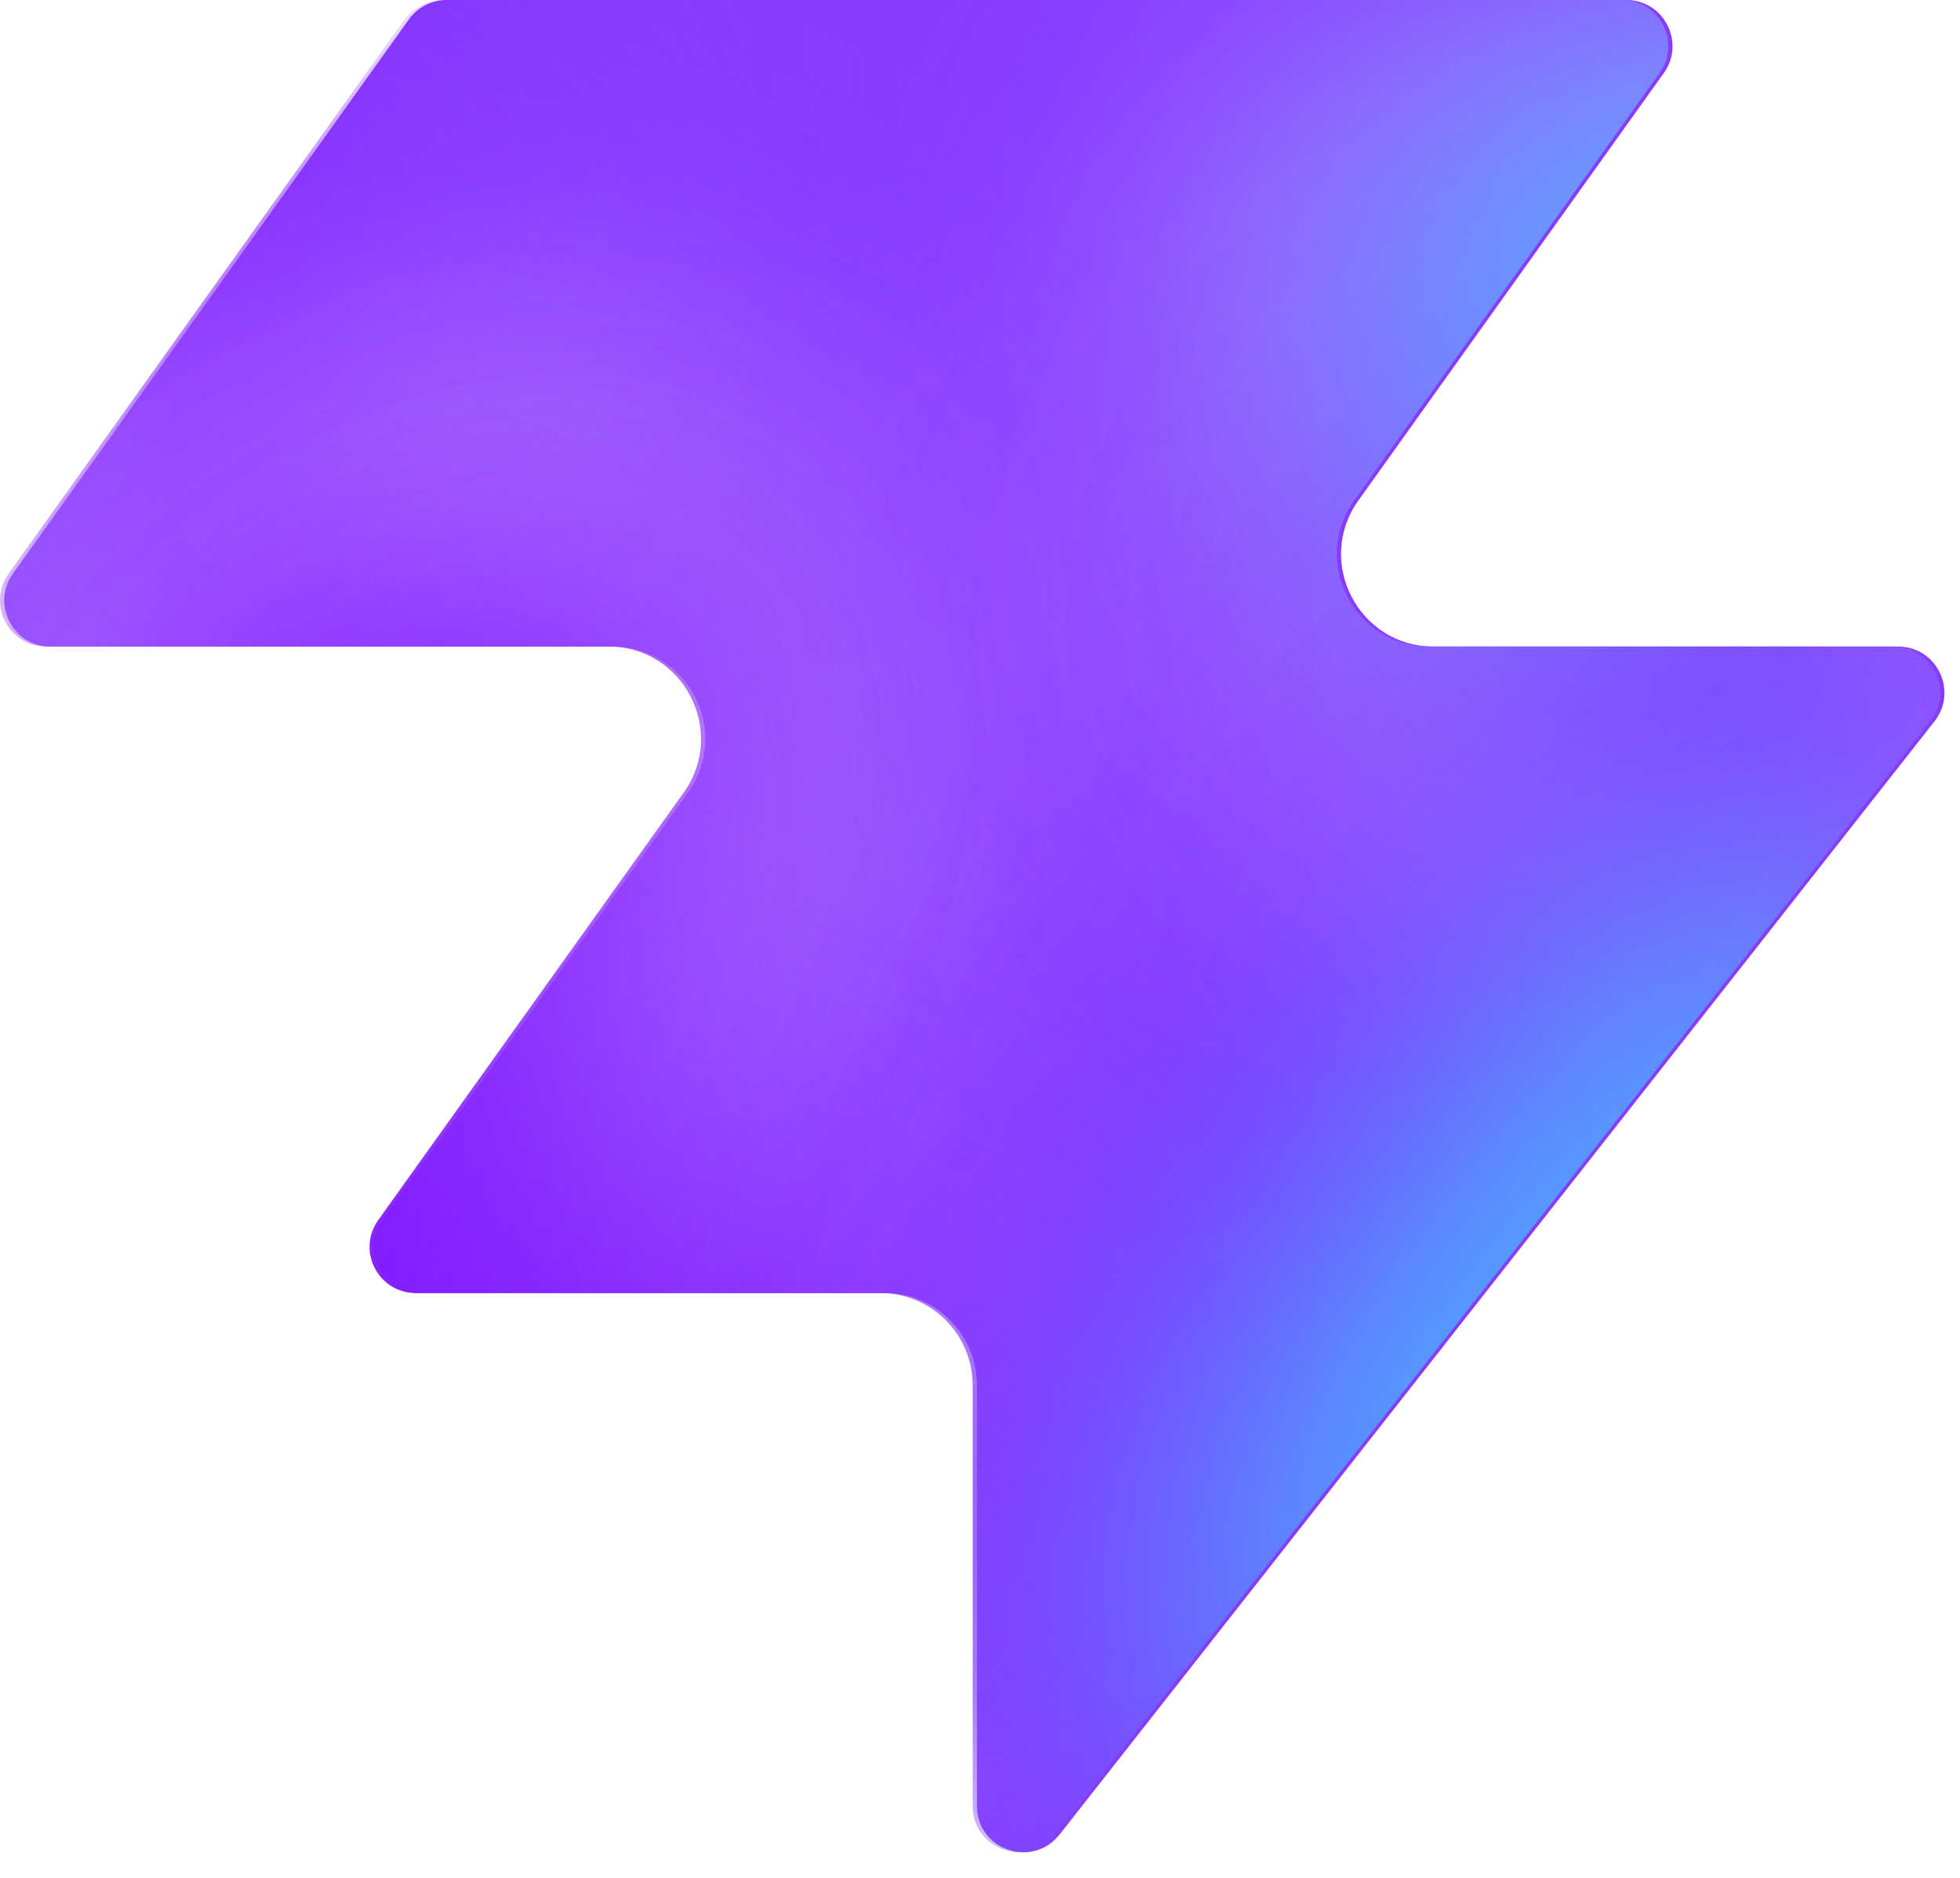
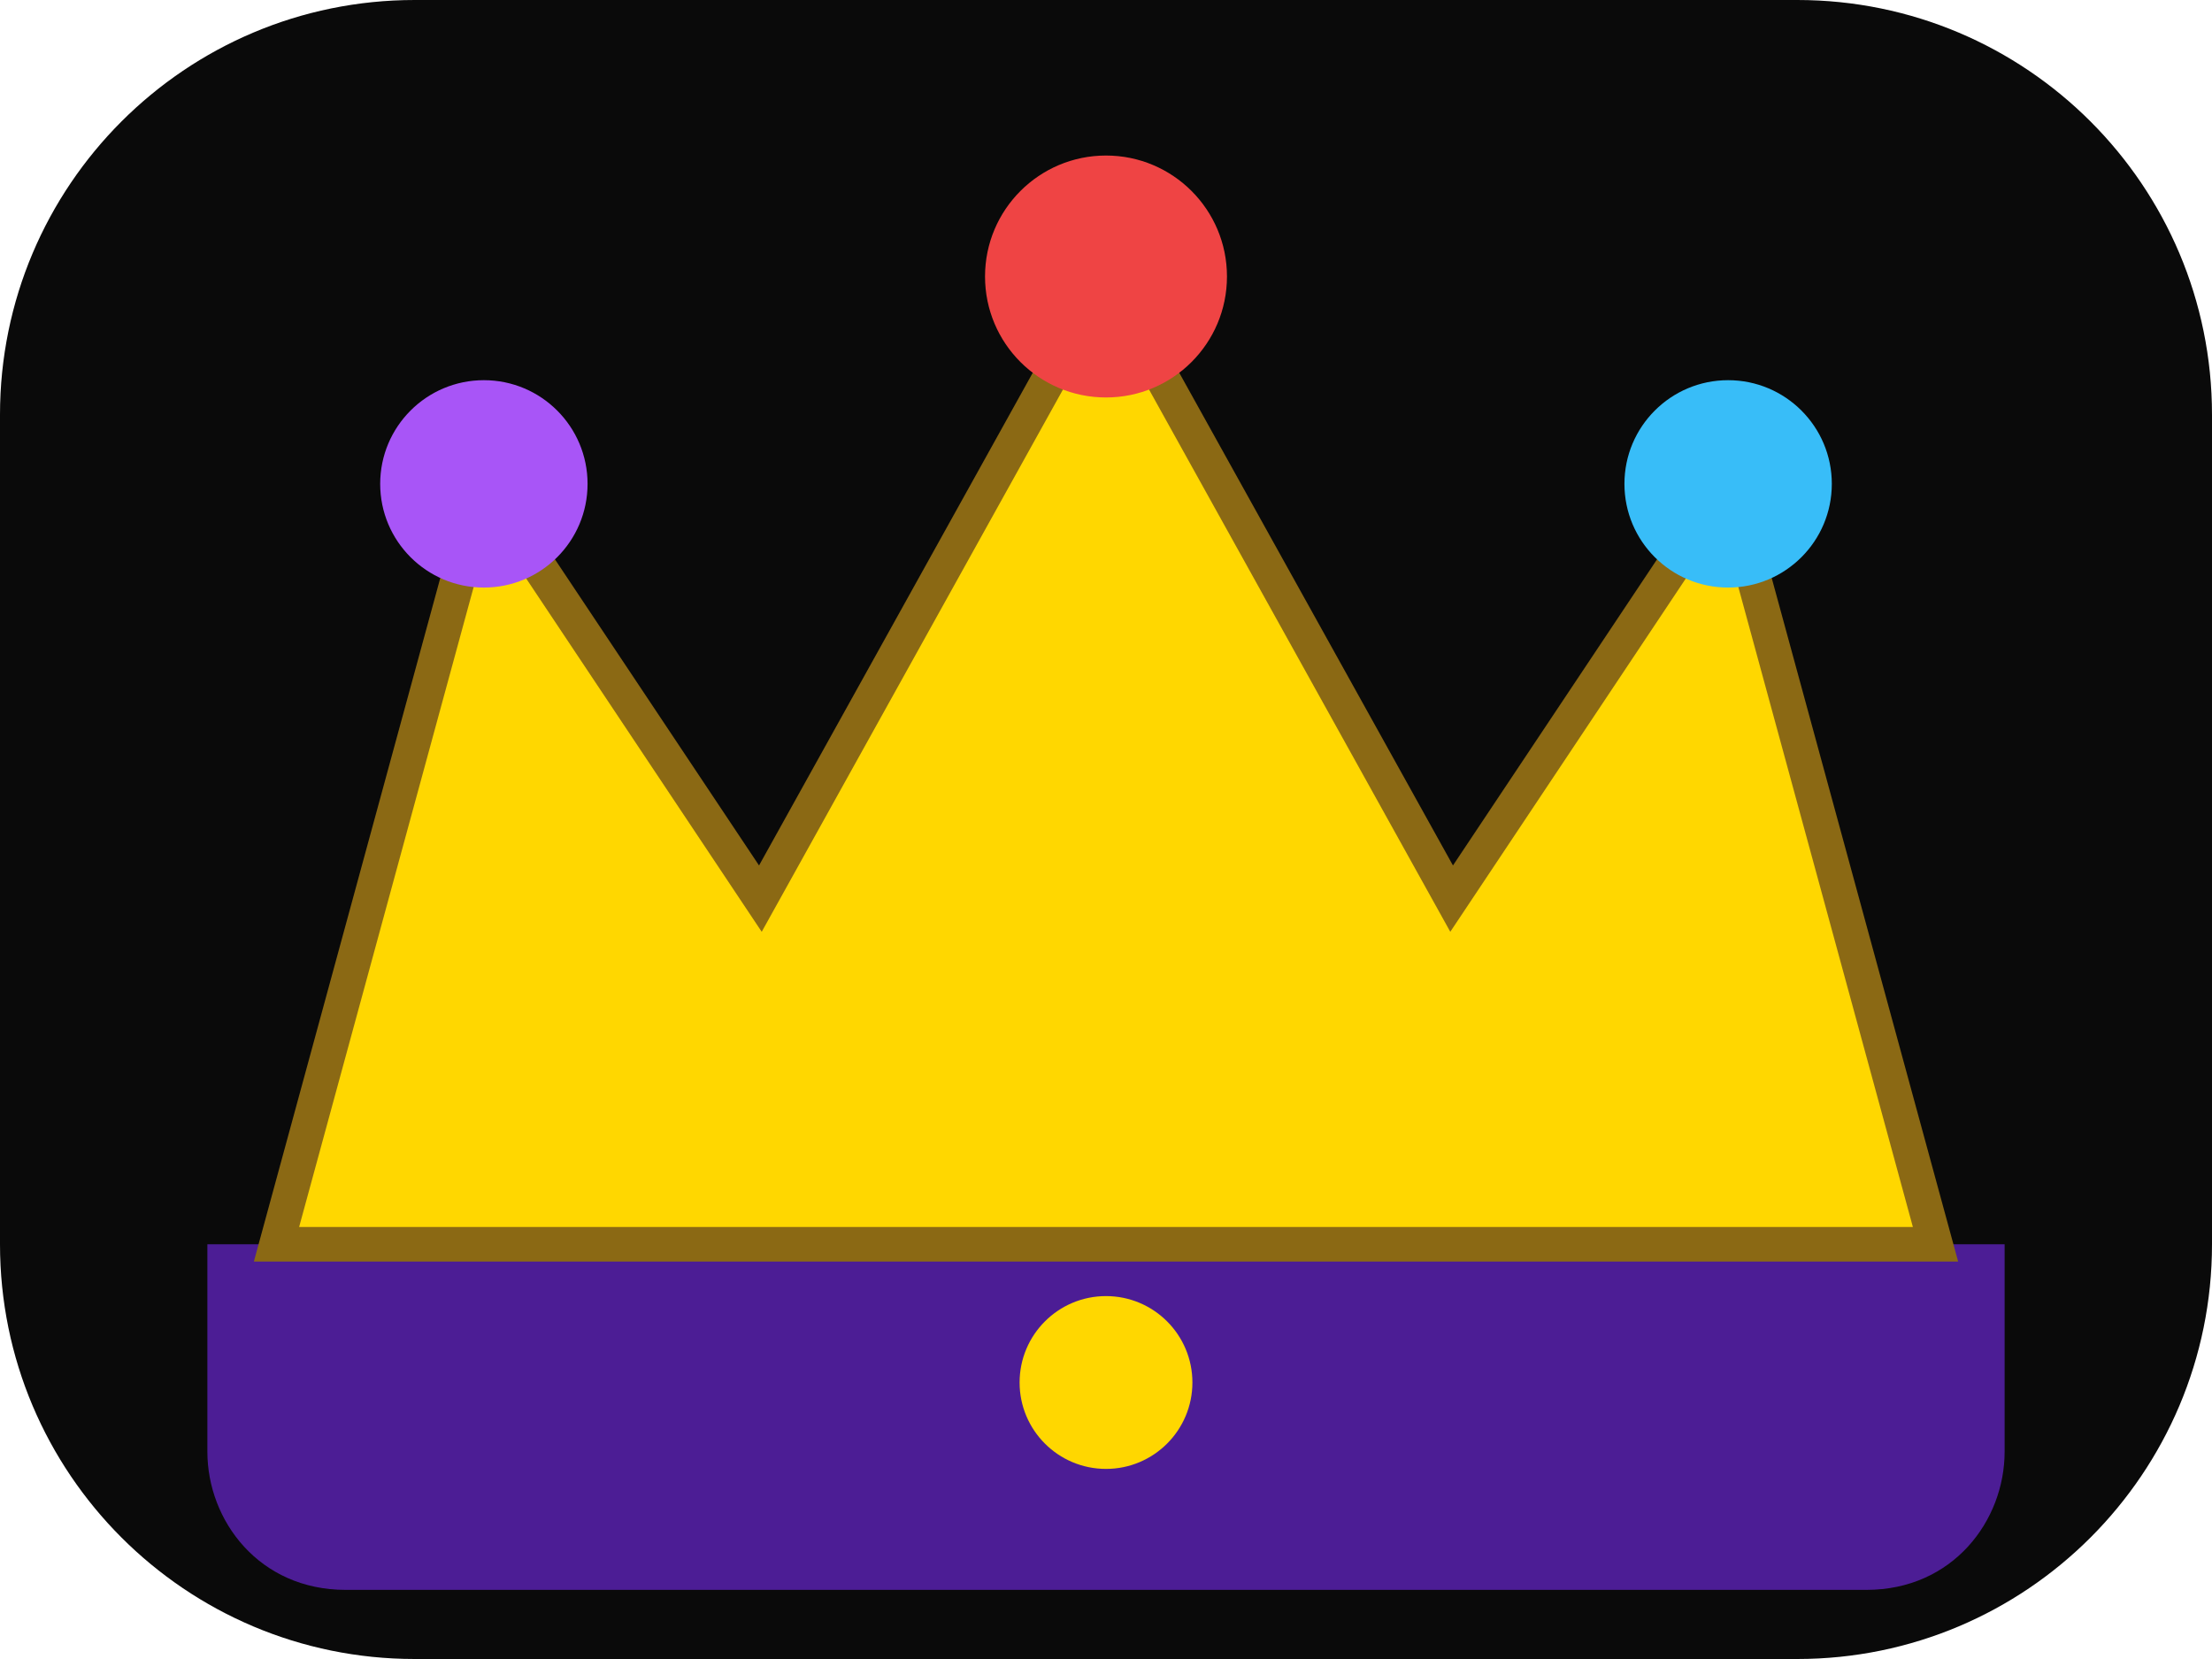
- <svg xmlns="http://www.w3.org/2000/svg" width="48" height="46" fill="none" viewBox="0 0 48 46">
-   <path fill="#863bff" d="M25.946 44.938c-.664.845-2.021.375-2.021-.698V33.937a2.26 2.26 0 0 0-2.262-2.262H10.287c-.92 0-1.456-1.04-.92-1.788l7.48-10.471c1.07-1.497 0-3.578-1.842-3.578H1.237c-.92 0-1.456-1.04-.92-1.788L10.013.474c.214-.297.556-.474.92-.474h28.894c.92 0 1.456 1.04.92 1.788l-7.48 10.471c-1.07 1.498 0 3.579 1.842 3.579h11.377c.943 0 1.473 1.088.89 1.83L25.947 44.94z" style="fill:#863bff;fill:color(display-p3 .525 .23 1);fill-opacity:1" />
-   <mask id="a" width="48" height="46" x="0" y="0" maskUnits="userSpaceOnUse" style="mask-type:alpha">
-     <path fill="#000" d="M25.842 44.938c-.664.844-2.021.375-2.021-.698V33.937a2.26 2.26 0 0 0-2.262-2.262H10.183c-.92 0-1.456-1.04-.92-1.788l7.48-10.471c1.07-1.498 0-3.579-1.842-3.579H1.133c-.92 0-1.456-1.04-.92-1.787L9.91.473c.214-.297.556-.474.92-.474h28.894c.92 0 1.456 1.04.92 1.788l-7.48 10.471c-1.07 1.498 0 3.578 1.842 3.578h11.377c.943 0 1.473 1.088.89 1.832L25.843 44.94z" style="fill:#000;fill-opacity:1" />
-   </mask>
-   <g mask="url(#a)">
-     <g filter="url(#b)">
-       <ellipse cx="5.508" cy="14.704" fill="#ede6ff" rx="5.508" ry="14.704" style="fill:#ede6ff;fill:color(display-p3 .927 .903 1);fill-opacity:1" transform="matrix(.00324 1 1 -.00324 -4.47 31.516)" />
-     </g>
-     <g filter="url(#c)">
-       <ellipse cx="10.399" cy="29.851" fill="#ede6ff" rx="10.399" ry="29.851" style="fill:#ede6ff;fill:color(display-p3 .927 .903 1);fill-opacity:1" transform="matrix(.00324 1 1 -.00324 -39.328 7.883)" />
-     </g>
-     <g filter="url(#d)">
-       <ellipse cx="5.508" cy="30.487" fill="#7e14ff" rx="5.508" ry="30.487" style="fill:#7e14ff;fill:color(display-p3 .492 .077 1);fill-opacity:1" transform="rotate(89.814 -25.913 -14.639)scale(1 -1)" />
-     </g>
-     <g filter="url(#e)">
-       <ellipse cx="5.508" cy="30.599" fill="#7e14ff" rx="5.508" ry="30.599" style="fill:#7e14ff;fill:color(display-p3 .492 .077 1);fill-opacity:1" transform="rotate(89.814 -32.644 -3.334)scale(1 -1)" />
-     </g>
-     <g filter="url(#f)">
-       <ellipse cx="5.508" cy="30.599" fill="#7e14ff" rx="5.508" ry="30.599" style="fill:#7e14ff;fill:color(display-p3 .492 .077 1);fill-opacity:1" transform="matrix(.00324 1 1 -.00324 -34.34 30.47)" />
-     </g>
-     <g filter="url(#g)">
-       <ellipse cx="14.072" cy="22.078" fill="#ede6ff" rx="14.072" ry="22.078" style="fill:#ede6ff;fill:color(display-p3 .927 .903 1);fill-opacity:1" transform="rotate(93.35 24.506 48.493)scale(-1 1)" />
-     </g>
-     <g filter="url(#h)">
-       <ellipse cx="3.47" cy="21.501" fill="#7e14ff" rx="3.47" ry="21.501" style="fill:#7e14ff;fill:color(display-p3 .492 .077 1);fill-opacity:1" transform="rotate(89.009 28.708 47.59)scale(-1 1)" />
-     </g>
-     <g filter="url(#i)">
-       <ellipse cx="3.47" cy="21.501" fill="#7e14ff" rx="3.47" ry="21.501" style="fill:#7e14ff;fill:color(display-p3 .492 .077 1);fill-opacity:1" transform="rotate(89.009 28.708 47.59)scale(-1 1)" />
-     </g>
-     <g filter="url(#j)">
-       <ellipse cx=".387" cy="8.972" fill="#7e14ff" rx="4.407" ry="29.108" style="fill:#7e14ff;fill:color(display-p3 .492 .077 1);fill-opacity:1" transform="rotate(39.51 .387 8.972)" />
-     </g>
-     <g filter="url(#k)">
-       <ellipse cx="47.523" cy="-6.092" fill="#7e14ff" rx="4.407" ry="29.108" style="fill:#7e14ff;fill:color(display-p3 .492 .077 1);fill-opacity:1" transform="rotate(37.892 47.523 -6.092)" />
-     </g>
-     <g filter="url(#l)">
-       <ellipse cx="41.412" cy="6.333" fill="#47bfff" rx="5.971" ry="9.665" style="fill:#47bfff;fill:color(display-p3 .28 .748 1);fill-opacity:1" transform="rotate(37.892 41.412 6.333)" />
-     </g>
-     <g filter="url(#m)">
-       <ellipse cx="-1.879" cy="38.332" fill="#7e14ff" rx="4.407" ry="29.108" style="fill:#7e14ff;fill:color(display-p3 .492 .077 1);fill-opacity:1" transform="rotate(37.892 -1.88 38.332)" />
-     </g>
-     <g filter="url(#n)">
-       <ellipse cx="-1.879" cy="38.332" fill="#7e14ff" rx="4.407" ry="29.108" style="fill:#7e14ff;fill:color(display-p3 .492 .077 1);fill-opacity:1" transform="rotate(37.892 -1.88 38.332)" />
-     </g>
-     <g filter="url(#o)">
-       <ellipse cx="35.651" cy="29.907" fill="#7e14ff" rx="4.407" ry="29.108" style="fill:#7e14ff;fill:color(display-p3 .492 .077 1);fill-opacity:1" transform="rotate(37.892 35.651 29.907)" />
-     </g>
-     <g filter="url(#p)">
-       <ellipse cx="38.418" cy="32.4" fill="#47bfff" rx="5.971" ry="15.297" style="fill:#47bfff;fill:color(display-p3 .28 .748 1);fill-opacity:1" transform="rotate(37.892 38.418 32.4)" />
-     </g>
-   </g>
-   <defs>
-     <filter id="b" width="60.045" height="41.654" x="-19.77" y="16.149" color-interpolation-filters="sRGB" filterUnits="userSpaceOnUse">
-       <feFlood flood-opacity="0" result="BackgroundImageFix" />
-       <feBlend in="SourceGraphic" in2="BackgroundImageFix" result="shape" />
-       <feGaussianBlur result="effect1_foregroundBlur_2002_17158" stdDeviation="7.659" />
-     </filter>
-     <filter id="c" width="90.34" height="51.437" x="-54.613" y="-7.533" color-interpolation-filters="sRGB" filterUnits="userSpaceOnUse">
-       <feFlood flood-opacity="0" result="BackgroundImageFix" />
-       <feBlend in="SourceGraphic" in2="BackgroundImageFix" result="shape" />
-       <feGaussianBlur result="effect1_foregroundBlur_2002_17158" stdDeviation="7.659" />
-     </filter>
-     <filter id="d" width="79.355" height="29.4" x="-49.64" y="2.03" color-interpolation-filters="sRGB" filterUnits="userSpaceOnUse">
-       <feFlood flood-opacity="0" result="BackgroundImageFix" />
-       <feBlend in="SourceGraphic" in2="BackgroundImageFix" result="shape" />
-       <feGaussianBlur result="effect1_foregroundBlur_2002_17158" stdDeviation="4.596" />
-     </filter>
-     <filter id="e" width="79.579" height="29.4" x="-45.045" y="20.029" color-interpolation-filters="sRGB" filterUnits="userSpaceOnUse">
-       <feFlood flood-opacity="0" result="BackgroundImageFix" />
-       <feBlend in="SourceGraphic" in2="BackgroundImageFix" result="shape" />
-       <feGaussianBlur result="effect1_foregroundBlur_2002_17158" stdDeviation="4.596" />
-     </filter>
-     <filter id="f" width="79.579" height="29.4" x="-43.513" y="21.178" color-interpolation-filters="sRGB" filterUnits="userSpaceOnUse">
-       <feFlood flood-opacity="0" result="BackgroundImageFix" />
-       <feBlend in="SourceGraphic" in2="BackgroundImageFix" result="shape" />
-       <feGaussianBlur result="effect1_foregroundBlur_2002_17158" stdDeviation="4.596" />
-     </filter>
-     <filter id="g" width="74.749" height="58.852" x="15.756" y="-17.901" color-interpolation-filters="sRGB" filterUnits="userSpaceOnUse">
-       <feFlood flood-opacity="0" result="BackgroundImageFix" />
-       <feBlend in="SourceGraphic" in2="BackgroundImageFix" result="shape" />
-       <feGaussianBlur result="effect1_foregroundBlur_2002_17158" stdDeviation="7.659" />
-     </filter>
-     <filter id="h" width="61.377" height="25.362" x="23.548" y="2.284" color-interpolation-filters="sRGB" filterUnits="userSpaceOnUse">
-       <feFlood flood-opacity="0" result="BackgroundImageFix" />
-       <feBlend in="SourceGraphic" in2="BackgroundImageFix" result="shape" />
-       <feGaussianBlur result="effect1_foregroundBlur_2002_17158" stdDeviation="4.596" />
-     </filter>
-     <filter id="i" width="61.377" height="25.362" x="23.548" y="2.284" color-interpolation-filters="sRGB" filterUnits="userSpaceOnUse">
-       <feFlood flood-opacity="0" result="BackgroundImageFix" />
-       <feBlend in="SourceGraphic" in2="BackgroundImageFix" result="shape" />
-       <feGaussianBlur result="effect1_foregroundBlur_2002_17158" stdDeviation="4.596" />
-     </filter>
-     <filter id="j" width="56.045" height="63.649" x="-27.636" y="-22.853" color-interpolation-filters="sRGB" filterUnits="userSpaceOnUse">
-       <feFlood flood-opacity="0" result="BackgroundImageFix" />
-       <feBlend in="SourceGraphic" in2="BackgroundImageFix" result="shape" />
-       <feGaussianBlur result="effect1_foregroundBlur_2002_17158" stdDeviation="4.596" />
-     </filter>
-     <filter id="k" width="54.814" height="64.646" x="20.116" y="-38.415" color-interpolation-filters="sRGB" filterUnits="userSpaceOnUse">
-       <feFlood flood-opacity="0" result="BackgroundImageFix" />
-       <feBlend in="SourceGraphic" in2="BackgroundImageFix" result="shape" />
-       <feGaussianBlur result="effect1_foregroundBlur_2002_17158" stdDeviation="4.596" />
-     </filter>
-     <filter id="l" width="33.541" height="35.313" x="24.641" y="-11.323" color-interpolation-filters="sRGB" filterUnits="userSpaceOnUse">
-       <feFlood flood-opacity="0" result="BackgroundImageFix" />
-       <feBlend in="SourceGraphic" in2="BackgroundImageFix" result="shape" />
-       <feGaussianBlur result="effect1_foregroundBlur_2002_17158" stdDeviation="4.596" />
-     </filter>
-     <filter id="m" width="54.814" height="64.646" x="-29.286" y="6.009" color-interpolation-filters="sRGB" filterUnits="userSpaceOnUse">
-       <feFlood flood-opacity="0" result="BackgroundImageFix" />
-       <feBlend in="SourceGraphic" in2="BackgroundImageFix" result="shape" />
-       <feGaussianBlur result="effect1_foregroundBlur_2002_17158" stdDeviation="4.596" />
-     </filter>
-     <filter id="n" width="54.814" height="64.646" x="-29.286" y="6.009" color-interpolation-filters="sRGB" filterUnits="userSpaceOnUse">
-       <feFlood flood-opacity="0" result="BackgroundImageFix" />
-       <feBlend in="SourceGraphic" in2="BackgroundImageFix" result="shape" />
-       <feGaussianBlur result="effect1_foregroundBlur_2002_17158" stdDeviation="4.596" />
-     </filter>
-     <filter id="o" width="54.814" height="64.646" x="8.244" y="-2.416" color-interpolation-filters="sRGB" filterUnits="userSpaceOnUse">
-       <feFlood flood-opacity="0" result="BackgroundImageFix" />
-       <feBlend in="SourceGraphic" in2="BackgroundImageFix" result="shape" />
-       <feGaussianBlur result="effect1_foregroundBlur_2002_17158" stdDeviation="4.596" />
-     </filter>
-     <filter id="p" width="39.409" height="43.623" x="18.713" y="10.588" color-interpolation-filters="sRGB" filterUnits="userSpaceOnUse">
-       <feFlood flood-opacity="0" result="BackgroundImageFix" />
-       <feBlend in="SourceGraphic" in2="BackgroundImageFix" result="shape" />
-       <feGaussianBlur result="effect1_foregroundBlur_2002_17158" stdDeviation="4.596" />
-     </filter>
-   </defs>
+ <svg xmlns="http://www.w3.org/2000/svg" viewBox="0 0 64 48" fill="none">
+   <rect width="64" height="48" rx="12" fill="#0a0a0a" />
+   <path d="M6 36h52v6c0 2-1.5 4-4 4H10c-2.5 0-4-2-4-4v-6z" fill="#4C1D95" />
+   <path d="M8 36 L14 14 L22 26 L32 8 L42 26 L50 14 L56 36 Z" fill="#FFD700" stroke="#8B6914" stroke-width="1" />
+   <circle cx="14" cy="14" r="3" fill="#A855F7" />
+   <circle cx="32" cy="8" r="3.5" fill="#EF4444" />
+   <circle cx="50" cy="14" r="3" fill="#38BDF8" />
+   <circle cx="32" cy="40" r="2.5" fill="#FFD700" />
</svg>
